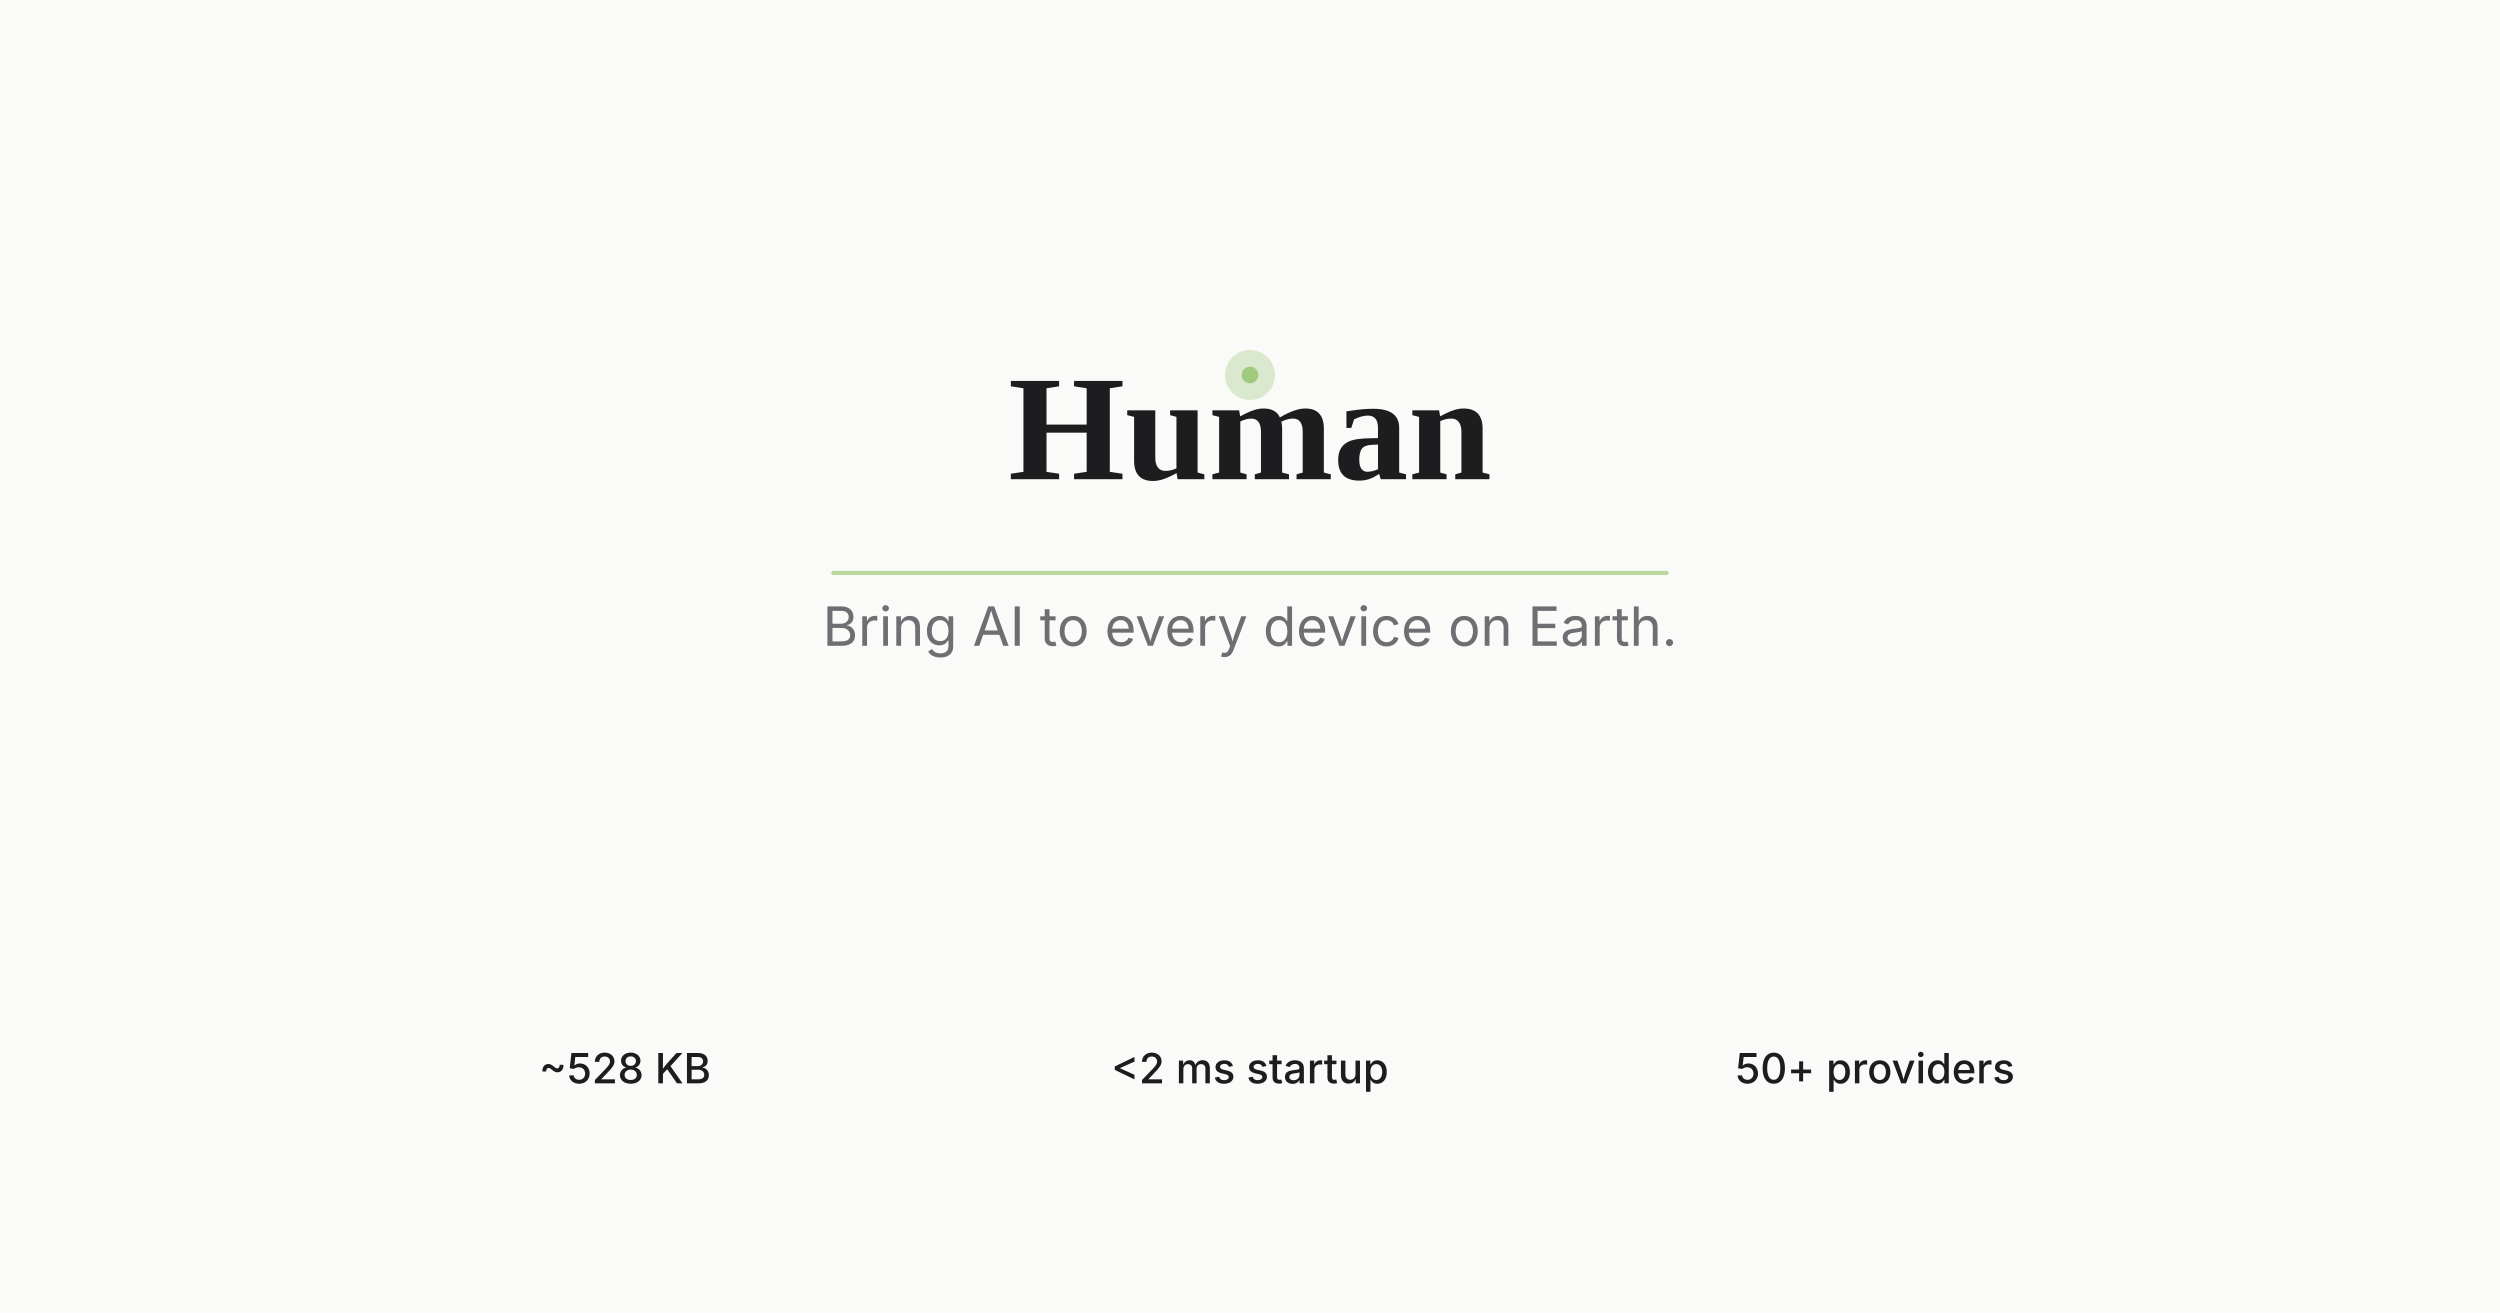
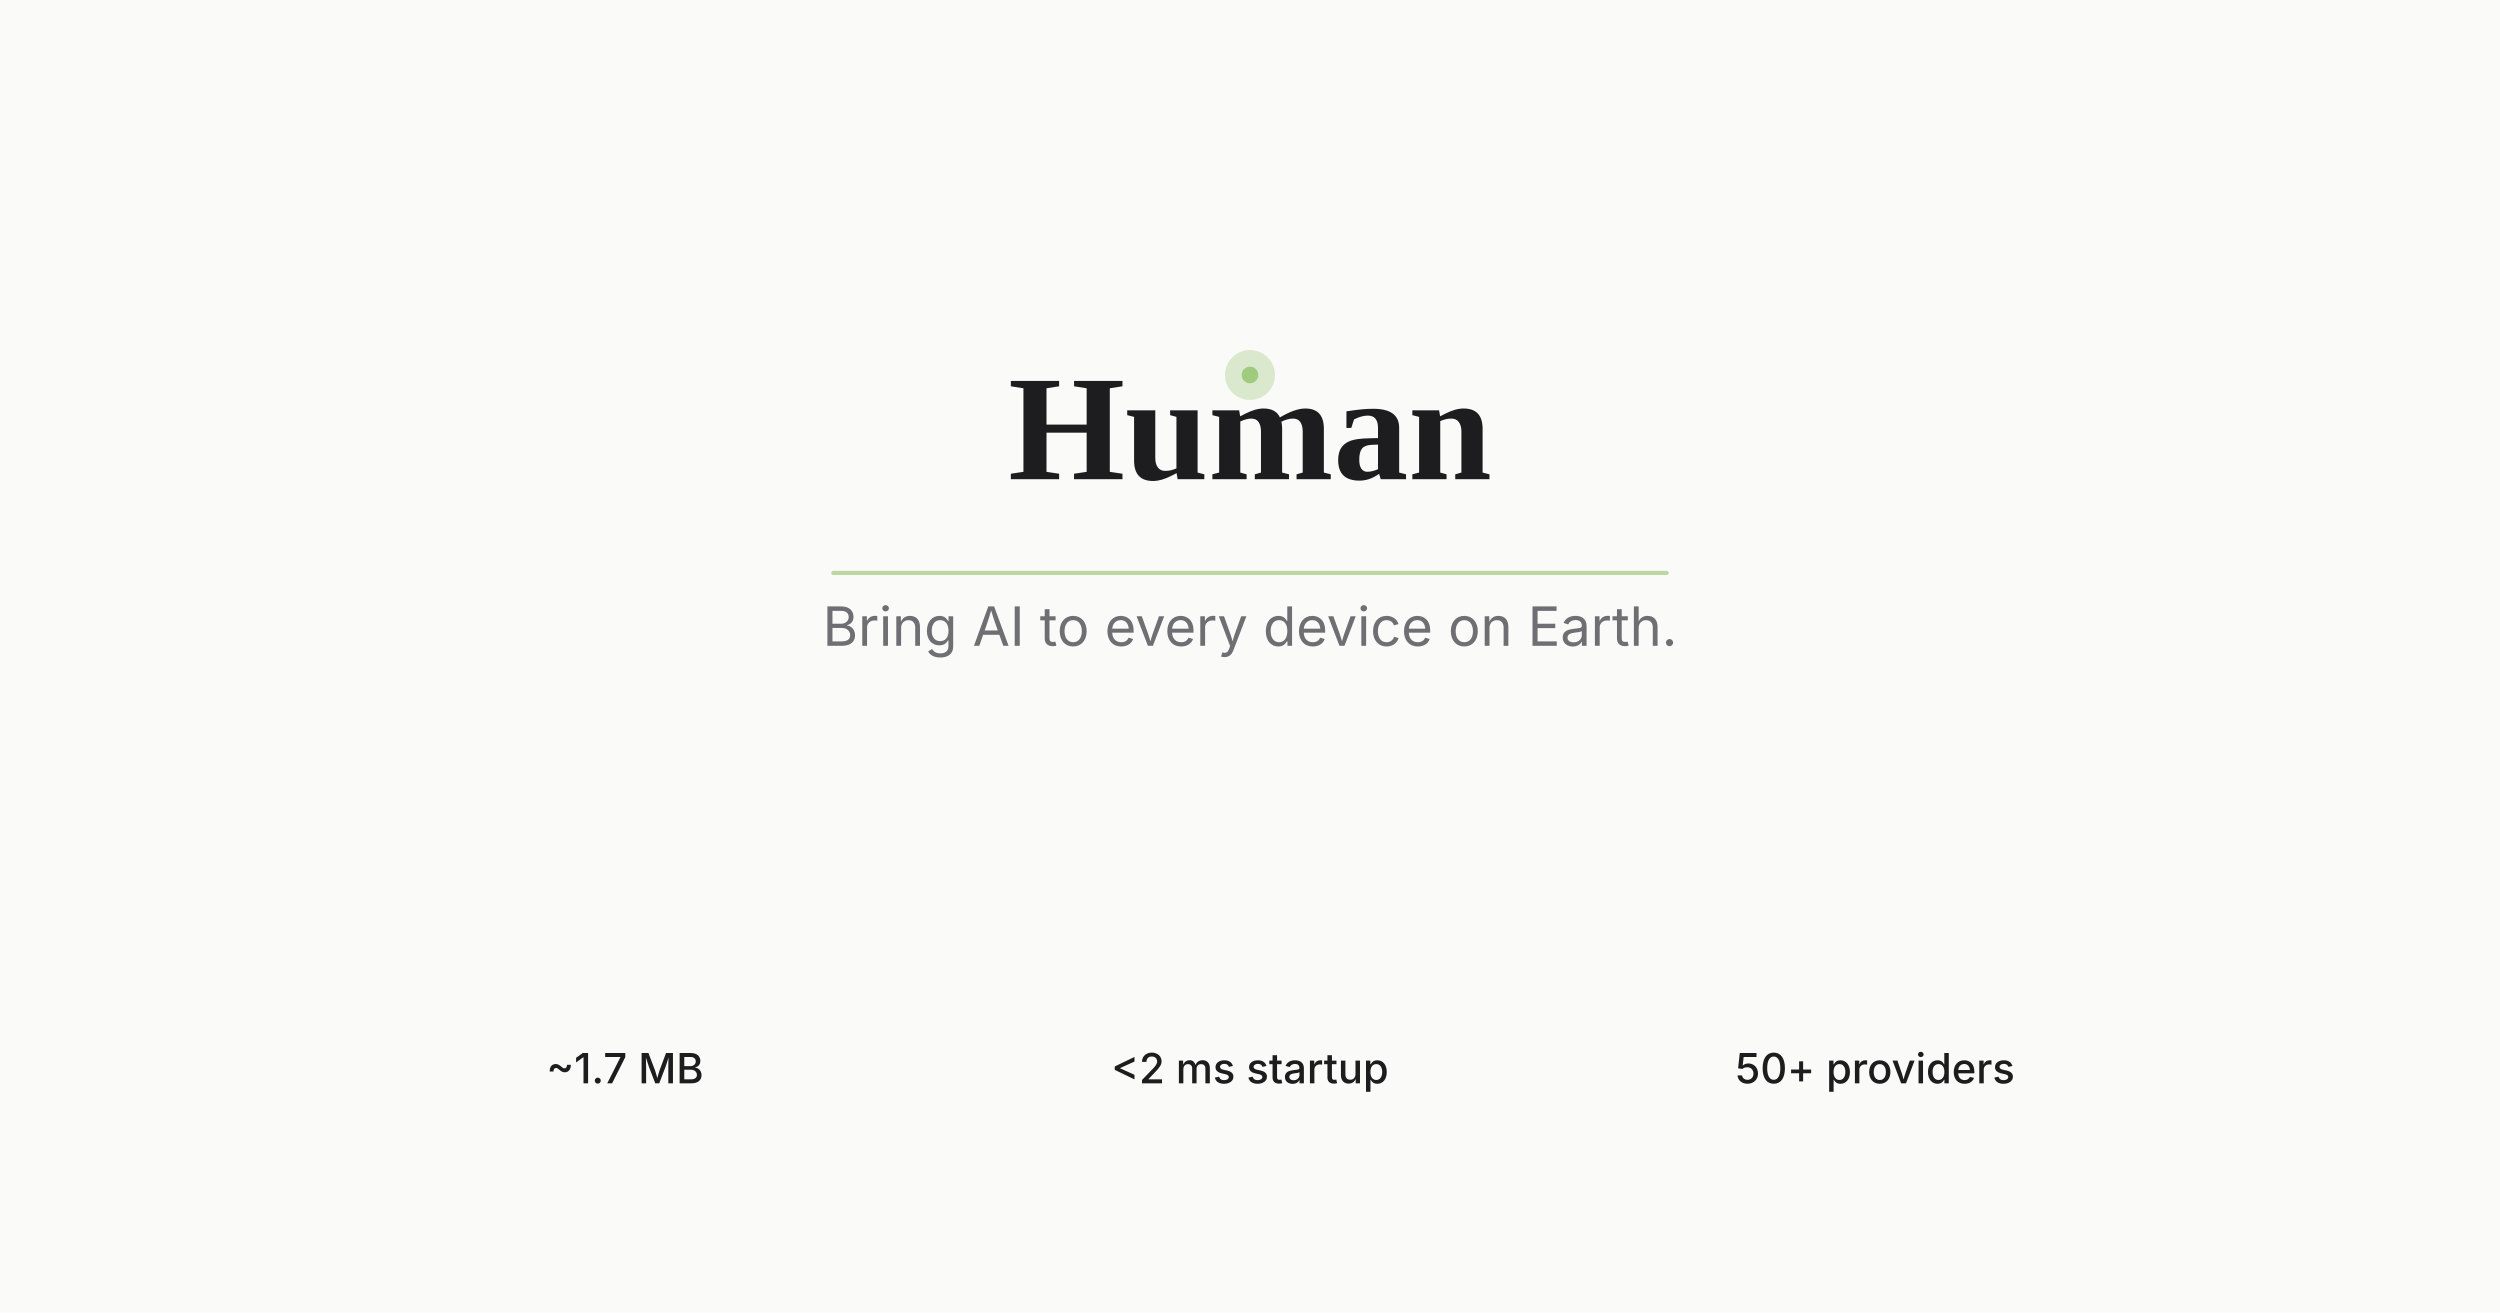
<svg xmlns="http://www.w3.org/2000/svg" viewBox="0 0 1200 630" width="1200" height="630">
  <rect width="1200" height="630" fill="#FAFAF9" />
  <circle cx="600" cy="180" r="12" fill="#7AB648" opacity="0.25" />
  <circle cx="600" cy="180" r="4" fill="#7AB648" opacity="0.6" />
  <line x1="400" y1="275" x2="800" y2="275" stroke="#7AB648" stroke-width="2" stroke-linecap="round" opacity="0.5" />
  <text x="600" y="230" text-anchor="middle" fill="#1D1D1F" font-family="Georgia, 'Times New Roman', serif" font-size="72" font-weight="600">Human</text>
  <text x="600" y="310" text-anchor="middle" fill="#6E6E73" font-family="system-ui, -apple-system, sans-serif" font-size="26" font-weight="400">Bring AI to every device on Earth.</text>
-   <text x="300" y="520" text-anchor="middle" fill="#1D1D1F" font-family="system-ui, -apple-system, sans-serif" font-size="20" font-weight="500">~528 KB</text>
+   <text x="300" y="520" text-anchor="middle" fill="#1D1D1F" font-family="system-ui, -apple-system, sans-serif" font-size="20" font-weight="500">~1.7 MB</text>
  <text x="600" y="520" text-anchor="middle" fill="#1D1D1F" font-family="system-ui, -apple-system, sans-serif" font-size="20" font-weight="500">&lt;2 ms startup</text>
  <text x="900" y="520" text-anchor="middle" fill="#1D1D1F" font-family="system-ui, -apple-system, sans-serif" font-size="20" font-weight="500">50+ providers</text>
</svg>
